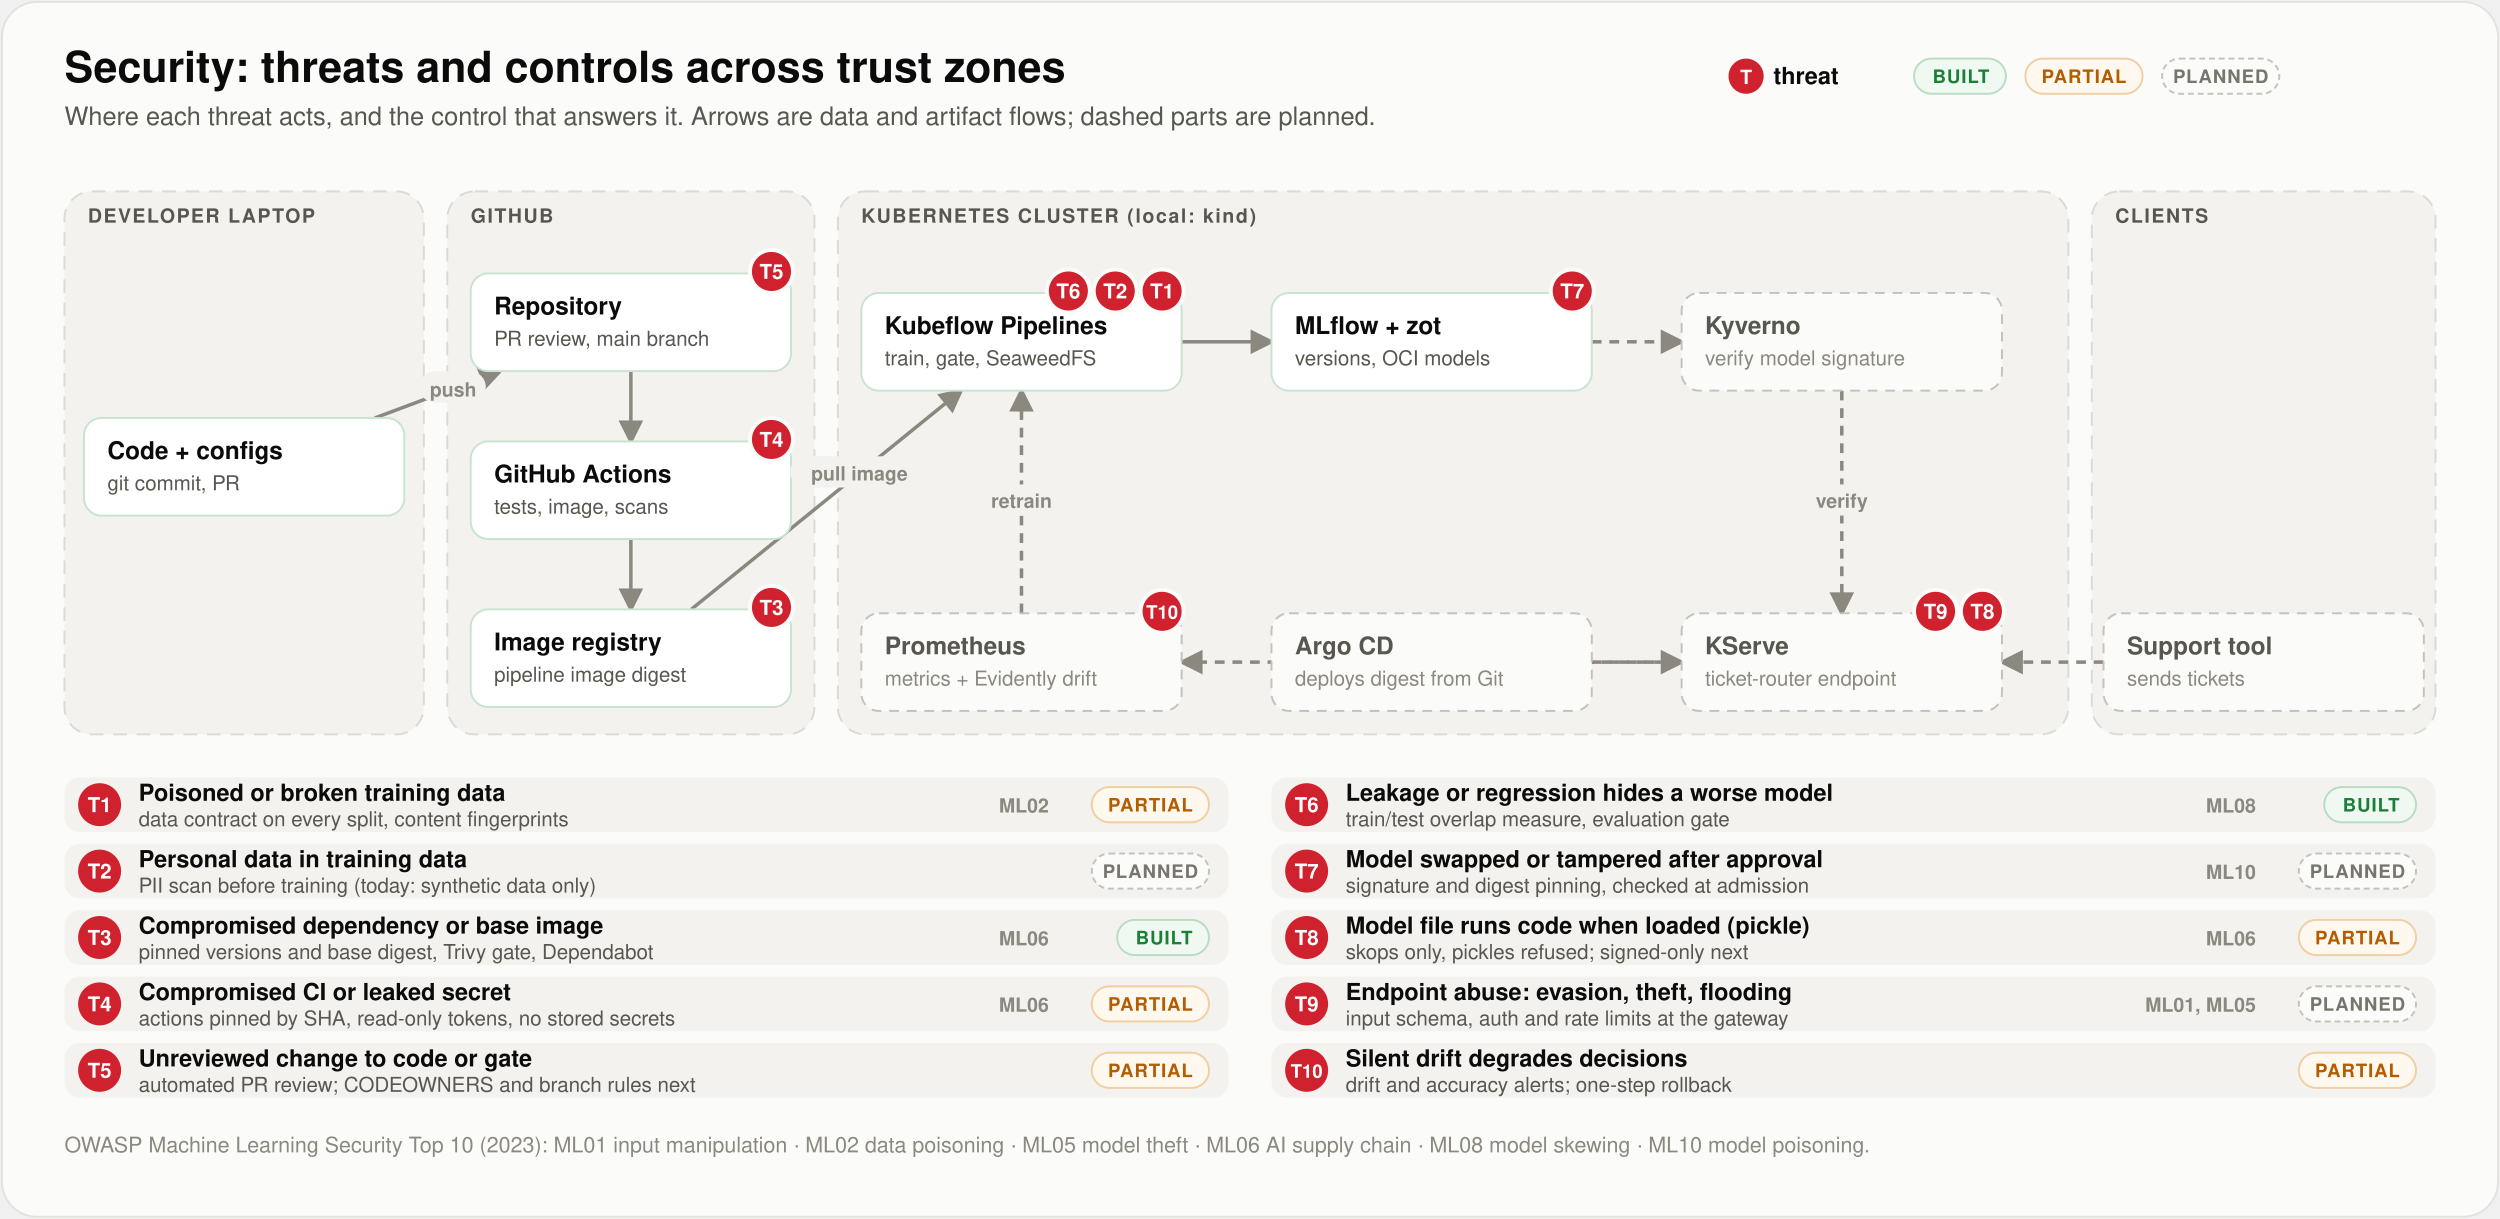
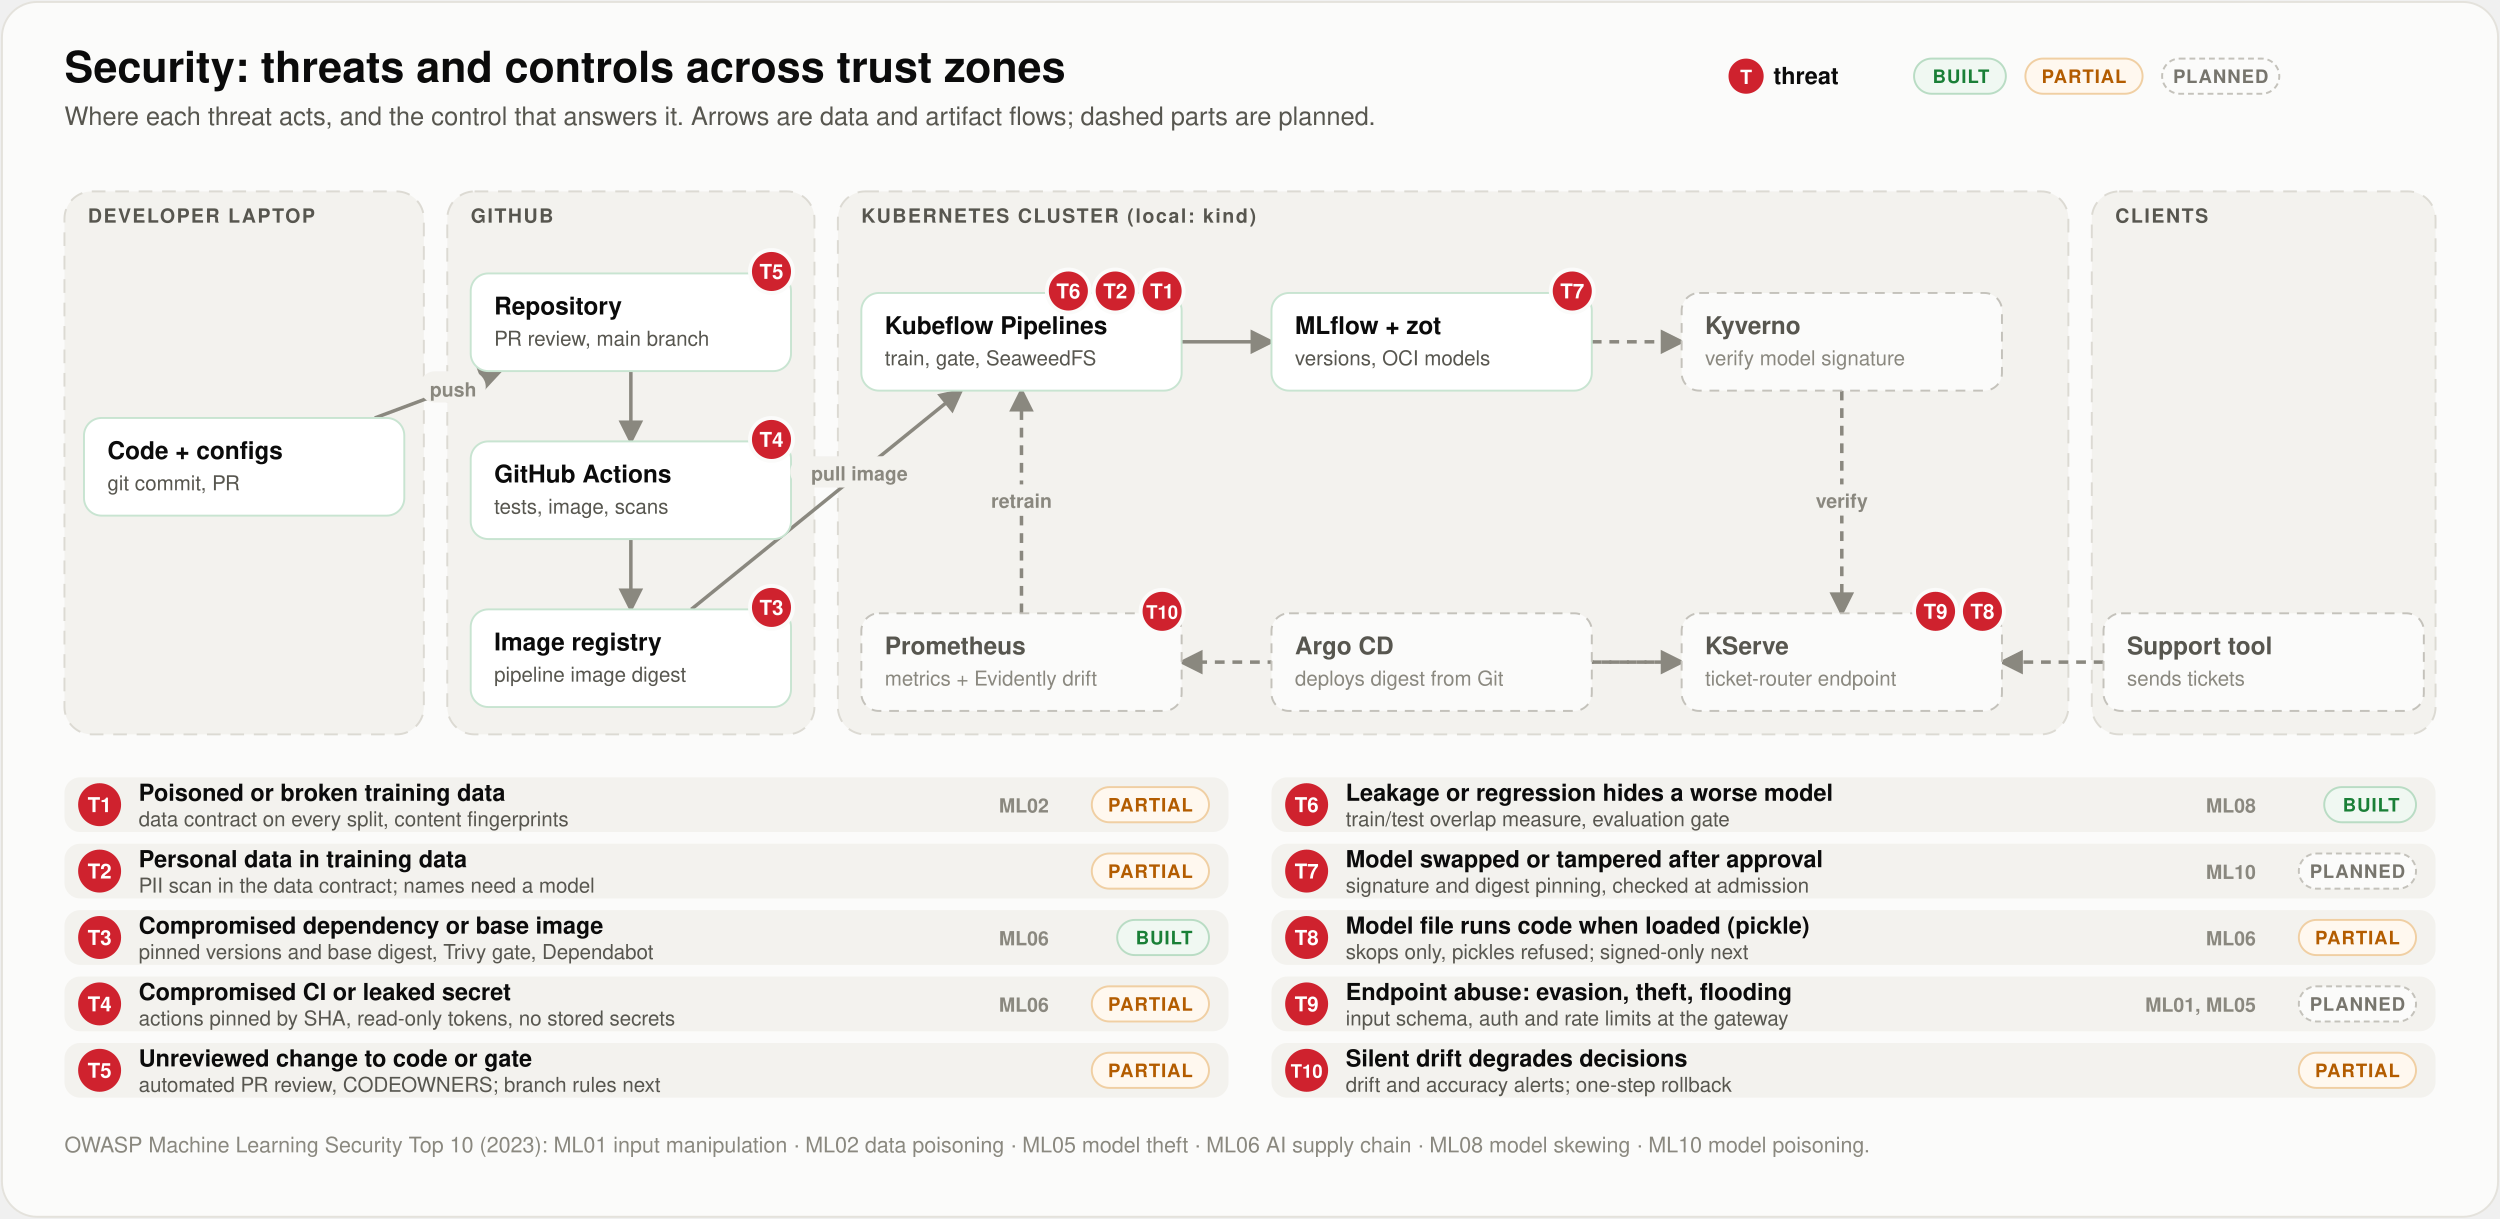
<svg xmlns="http://www.w3.org/2000/svg" width="1280" height="624" viewBox="0 0 1280 624" role="img" aria-labelledby="title desc" font-family="-apple-system, BlinkMacSystemFont, 'Segoe UI', Helvetica, Arial, sans-serif">
  <defs>
    <marker id="arrow" viewBox="0 0 10 10" refX="8.5" refY="5" markerWidth="7" markerHeight="7" orient="auto-start-reverse">
      <path d="M0 0 L10 5 L0 10 z" fill="#8a887f" />
    </marker>
  </defs>
  <rect x="1" y="1" width="1278" height="622" rx="18" fill="#fbfbfa" stroke="#e4e2dc" />
  <text x="33" y="42" font-size="22" font-weight="700" fill="#0b0b0b" text-anchor="start">Security: threats and controls across trust zones</text>
  <text x="33" y="64" font-size="13" font-weight="400" fill="#57564f" text-anchor="start">Where each threat acts, and the control that answers it. Arrows are data and artifact flows; dashed parts are planned.</text>
  <rect x="980" y="30" width="47" height="18" rx="9" fill="#f0f8f2" stroke="#b9dcc4" />
  <text x="1004" y="42.5" font-size="9.5" font-weight="700" fill="#1a7f37" text-anchor="middle" letter-spacing="0.5">BUILT</text>
  <rect x="1037" y="30" width="60" height="18" rx="9" fill="#fff8ef" stroke="#f0cfa3" />
  <text x="1067" y="42.5" font-size="9.5" font-weight="700" fill="#b35c00" text-anchor="middle" letter-spacing="0.5">PARTIAL</text>
  <rect x="1107" y="30" width="60" height="18" rx="9" fill="#fbfbfa" stroke="#c4c2bb" stroke-dasharray="3 2" />
  <text x="1137" y="42.5" font-size="9.5" font-weight="700" fill="#77756d" text-anchor="middle" letter-spacing="0.5">PLANNED</text>
  <circle cx="894" cy="39" r="9" fill="#cf222e" />
  <text x="894" y="43" font-size="10" font-weight="700" fill="#ffffff" text-anchor="middle">T</text>
  <text x="908" y="43" font-size="12" font-weight="600" fill="#0b0b0b" text-anchor="start">threat</text>
  <rect x="33" y="98" width="184" height="278" rx="14" fill="#f3f2ee" stroke="#dcdad3" stroke-dasharray="7 5" />
  <text x="45" y="114" font-size="10" font-weight="700" fill="#57564f" text-anchor="start" letter-spacing="0.8">DEVELOPER LAPTOP</text>
  <rect x="229" y="98" width="188" height="278" rx="14" fill="#f3f2ee" stroke="#dcdad3" stroke-dasharray="7 5" />
  <text x="241" y="114" font-size="10" font-weight="700" fill="#57564f" text-anchor="start" letter-spacing="0.8">GITHUB</text>
  <rect x="429" y="98" width="630" height="278" rx="14" fill="#f3f2ee" stroke="#dcdad3" stroke-dasharray="7 5" />
  <text x="441" y="114" font-size="10" font-weight="700" fill="#57564f" text-anchor="start" letter-spacing="0.8">KUBERNETES CLUSTER  (local: kind)</text>
  <rect x="1071" y="98" width="176" height="278" rx="14" fill="#f3f2ee" stroke="#dcdad3" stroke-dasharray="7 5" />
  <text x="1083" y="114" font-size="10" font-weight="700" fill="#57564f" text-anchor="start" letter-spacing="0.8">CLIENTS</text>
  <line x1="191.9" y1="214.0" x2="256.1" y2="190.0" stroke="#8a887f" stroke-width="1.8" marker-end="url(#arrow)" />
  <line x1="323.0" y1="190.0" x2="323.0" y2="226.0" stroke="#8a887f" stroke-width="1.8" marker-end="url(#arrow)" />
  <line x1="323.0" y1="276.0" x2="323.0" y2="312.0" stroke="#8a887f" stroke-width="1.8" marker-end="url(#arrow)" />
  <line x1="353.9" y1="312.0" x2="492.1" y2="200.0" stroke="#8a887f" stroke-width="1.8" marker-end="url(#arrow)" />
  <line x1="605.0" y1="175.0" x2="651.0" y2="175.0" stroke="#8a887f" stroke-width="1.8" marker-end="url(#arrow)" />
  <line x1="815.0" y1="175.0" x2="861.0" y2="175.0" stroke="#8a887f" stroke-width="1.8" stroke-dasharray="5 4" marker-end="url(#arrow)" />
  <line x1="815.0" y1="339.0" x2="861.0" y2="339.0" stroke="#8a887f" stroke-width="1.8" stroke-dasharray="5 4" marker-end="url(#arrow)" />
  <line x1="943.0" y1="200.0" x2="943.0" y2="314.0" stroke="#8a887f" stroke-width="1.8" stroke-dasharray="5 4" marker-end="url(#arrow)" />
  <line x1="1077.0" y1="339.0" x2="1025.0" y2="339.0" stroke="#8a887f" stroke-width="1.8" stroke-dasharray="5 4" marker-end="url(#arrow)" />
  <line x1="861.0" y1="339.0" x2="605.0" y2="339.0" stroke="#8a887f" stroke-width="1.8" stroke-dasharray="5 4" marker-end="url(#arrow)" />
  <line x1="523.0" y1="314.0" x2="523.0" y2="200.0" stroke="#8a887f" stroke-width="1.8" stroke-dasharray="5 4" marker-end="url(#arrow)" />
  <rect x="43" y="214" width="164" height="50" rx="9" fill="#ffffff" stroke="#c8e4d1" />
  <text x="55" y="235" font-size="12.5" font-weight="600" fill="#0b0b0b" text-anchor="start">Code + configs</text>
  <text x="55" y="251" font-size="10.5" font-weight="400" fill="#57564f" text-anchor="start">git commit, PR</text>
  <rect x="241" y="140" width="164" height="50" rx="9" fill="#ffffff" stroke="#c8e4d1" />
  <text x="253" y="161" font-size="12.5" font-weight="600" fill="#0b0b0b" text-anchor="start">Repository</text>
  <text x="253" y="177" font-size="10.5" font-weight="400" fill="#57564f" text-anchor="start">PR review, main branch</text>
  <rect x="241" y="226" width="164" height="50" rx="9" fill="#ffffff" stroke="#c8e4d1" />
  <text x="253" y="247" font-size="12.5" font-weight="600" fill="#0b0b0b" text-anchor="start">GitHub Actions</text>
  <text x="253" y="263" font-size="10.5" font-weight="400" fill="#57564f" text-anchor="start">tests, image, scans</text>
  <rect x="241" y="312" width="164" height="50" rx="9" fill="#ffffff" stroke="#c8e4d1" />
  <text x="253" y="333" font-size="12.5" font-weight="600" fill="#0b0b0b" text-anchor="start">Image registry</text>
  <text x="253" y="349" font-size="10.5" font-weight="400" fill="#57564f" text-anchor="start">pipeline image digest</text>
  <rect x="441" y="150" width="164" height="50" rx="9" fill="#ffffff" stroke="#c8e4d1" />
  <text x="453" y="171" font-size="12.5" font-weight="600" fill="#0b0b0b" text-anchor="start">Kubeflow Pipelines</text>
  <text x="453" y="187" font-size="10.5" font-weight="400" fill="#57564f" text-anchor="start">train, gate, SeaweedFS</text>
  <rect x="651" y="150" width="164" height="50" rx="9" fill="#ffffff" stroke="#c8e4d1" />
  <text x="663" y="171" font-size="12.5" font-weight="600" fill="#0b0b0b" text-anchor="start">MLflow + zot</text>
  <text x="663" y="187" font-size="10.5" font-weight="400" fill="#57564f" text-anchor="start">versions, OCI models</text>
  <rect x="861" y="150" width="164" height="50" rx="9" fill="#fbfbfa" stroke="#c4c2bb" stroke-dasharray="5 4" />
  <text x="873" y="171" font-size="12.5" font-weight="600" fill="#57564f" text-anchor="start">Kyverno</text>
  <text x="873" y="187" font-size="10.5" font-weight="400" fill="#8a887f" text-anchor="start">verify model signature</text>
  <rect x="441" y="314" width="164" height="50" rx="9" fill="#fbfbfa" stroke="#c4c2bb" stroke-dasharray="5 4" />
  <text x="453" y="335" font-size="12.5" font-weight="600" fill="#57564f" text-anchor="start">Prometheus</text>
  <text x="453" y="351" font-size="10.5" font-weight="400" fill="#8a887f" text-anchor="start">metrics + Evidently drift</text>
  <rect x="651" y="314" width="164" height="50" rx="9" fill="#fbfbfa" stroke="#c4c2bb" stroke-dasharray="5 4" />
  <text x="663" y="335" font-size="12.5" font-weight="600" fill="#57564f" text-anchor="start">Argo CD</text>
  <text x="663" y="351" font-size="10.5" font-weight="400" fill="#8a887f" text-anchor="start">deploys digest from Git</text>
  <rect x="861" y="314" width="164" height="50" rx="9" fill="#fbfbfa" stroke="#c4c2bb" stroke-dasharray="5 4" />
  <text x="873" y="335" font-size="12.5" font-weight="600" fill="#57564f" text-anchor="start">KServe</text>
  <text x="873" y="351" font-size="10.5" font-weight="400" fill="#8a887f" text-anchor="start">ticket-router endpoint</text>
  <rect x="1077" y="314" width="164" height="50" rx="9" fill="#fbfbfa" stroke="#c4c2bb" stroke-dasharray="5 4" />
  <text x="1089" y="335" font-size="12.5" font-weight="600" fill="#57564f" text-anchor="start">Support tool</text>
  <text x="1089" y="351" font-size="10.5" font-weight="400" fill="#8a887f" text-anchor="start">sends tickets</text>
  <rect x="214.7" y="190.1" width="34" height="16" rx="8" fill="#f3f2ee" />
  <text x="232" y="203" font-size="10" font-weight="600" fill="#8a887f" text-anchor="middle">push</text>
  <rect x="404.6" y="233.6" width="70" height="16" rx="8" fill="#f3f2ee" />
  <text x="440" y="246" font-size="10" font-weight="600" fill="#8a887f" text-anchor="middle">pull image</text>
  <rect x="920.0" y="248.0" width="46" height="16" rx="8" fill="#f3f2ee" />
  <text x="943" y="260" font-size="10" font-weight="600" fill="#8a887f" text-anchor="middle">verify</text>
  <rect x="497.0" y="248.0" width="52" height="16" rx="8" fill="#f3f2ee" />
  <text x="523" y="260" font-size="10" font-weight="600" fill="#8a887f" text-anchor="middle">retrain</text>
  <circle cx="595" cy="149" r="11" fill="#cf222e" stroke="#fbfbfa" stroke-width="2" />
  <text x="595" y="152.8" font-size="10.5" font-weight="700" fill="#ffffff" text-anchor="middle">T1</text>
  <circle cx="571" cy="149" r="11" fill="#cf222e" stroke="#fbfbfa" stroke-width="2" />
  <text x="571" y="152.8" font-size="10.5" font-weight="700" fill="#ffffff" text-anchor="middle">T2</text>
  <circle cx="395" cy="311" r="11" fill="#cf222e" stroke="#fbfbfa" stroke-width="2" />
  <text x="395" y="314.8" font-size="10.5" font-weight="700" fill="#ffffff" text-anchor="middle">T3</text>
  <circle cx="395" cy="225" r="11" fill="#cf222e" stroke="#fbfbfa" stroke-width="2" />
  <text x="395" y="228.8" font-size="10.5" font-weight="700" fill="#ffffff" text-anchor="middle">T4</text>
  <circle cx="395" cy="139" r="11" fill="#cf222e" stroke="#fbfbfa" stroke-width="2" />
  <text x="395" y="142.8" font-size="10.5" font-weight="700" fill="#ffffff" text-anchor="middle">T5</text>
  <circle cx="547" cy="149" r="11" fill="#cf222e" stroke="#fbfbfa" stroke-width="2" />
  <text x="547" y="152.8" font-size="10.5" font-weight="700" fill="#ffffff" text-anchor="middle">T6</text>
  <circle cx="805" cy="149" r="11" fill="#cf222e" stroke="#fbfbfa" stroke-width="2" />
  <text x="805" y="152.8" font-size="10.5" font-weight="700" fill="#ffffff" text-anchor="middle">T7</text>
  <circle cx="1015" cy="313" r="11" fill="#cf222e" stroke="#fbfbfa" stroke-width="2" />
  <text x="1015" y="316.8" font-size="10.5" font-weight="700" fill="#ffffff" text-anchor="middle">T8</text>
  <circle cx="991" cy="313" r="11" fill="#cf222e" stroke="#fbfbfa" stroke-width="2" />
  <text x="991" y="316.8" font-size="10.5" font-weight="700" fill="#ffffff" text-anchor="middle">T9</text>
  <circle cx="595" cy="313" r="11" fill="#cf222e" stroke="#fbfbfa" stroke-width="2" />
  <text x="595" y="316.8" font-size="9.5" font-weight="700" fill="#ffffff" text-anchor="middle">T10</text>
  <rect x="33" y="398" width="596" height="28" rx="8" fill="#f3f2ee" />
  <circle cx="51" cy="412" r="11" fill="#cf222e" />
  <text x="51" y="415.8" font-size="10.5" font-weight="700" fill="#ffffff" text-anchor="middle">T1</text>
  <text x="71" y="410" font-size="12" font-weight="650" fill="#0b0b0b" text-anchor="start">Poisoned or broken training data</text>
  <text x="71" y="423" font-size="10.5" font-weight="400" fill="#57564f" text-anchor="start">data contract on every split, content fingerprints</text>
  <text x="537" y="416" font-size="10" font-weight="600" fill="#8a887f" text-anchor="end">ML02</text>
  <rect x="559" y="403" width="60" height="18" rx="9" fill="#fff8ef" stroke="#f0cfa3" />
  <text x="589" y="415.5" font-size="9.5" font-weight="700" fill="#b35c00" text-anchor="middle" letter-spacing="0.5">PARTIAL</text>
  <rect x="33" y="432" width="596" height="28" rx="8" fill="#f3f2ee" />
  <circle cx="51" cy="446" r="11" fill="#cf222e" />
  <text x="51" y="449.8" font-size="10.5" font-weight="700" fill="#ffffff" text-anchor="middle">T2</text>
  <text x="71" y="444" font-size="12" font-weight="650" fill="#0b0b0b" text-anchor="start">Personal data in training data</text>
-   <text x="71" y="457" font-size="10.5" font-weight="400" fill="#57564f" text-anchor="start">PII scan before training (today: synthetic data only)</text>
+   <text x="71" y="457" font-size="10.5" font-weight="400" fill="#57564f" text-anchor="start">PII scan in the data contract; names need a model</text>
  <text x="537" y="450" font-size="10" font-weight="600" fill="#8a887f" text-anchor="end" />
-   <rect x="559" y="437" width="60" height="18" rx="9" fill="#fbfbfa" stroke="#c4c2bb" stroke-dasharray="3 2" />
-   <text x="589" y="449.5" font-size="9.5" font-weight="700" fill="#77756d" text-anchor="middle" letter-spacing="0.5">PLANNED</text>
+   <rect x="559" y="437" width="60" height="18" rx="9" fill="#fff8ef" stroke="#f0cfa3" />
+   <text x="589" y="449.5" font-size="9.5" font-weight="700" fill="#b35c00" text-anchor="middle" letter-spacing="0.5">PARTIAL</text>
  <rect x="33" y="466" width="596" height="28" rx="8" fill="#f3f2ee" />
  <circle cx="51" cy="480" r="11" fill="#cf222e" />
  <text x="51" y="483.8" font-size="10.5" font-weight="700" fill="#ffffff" text-anchor="middle">T3</text>
  <text x="71" y="478" font-size="12" font-weight="650" fill="#0b0b0b" text-anchor="start">Compromised dependency or base image</text>
  <text x="71" y="491" font-size="10.5" font-weight="400" fill="#57564f" text-anchor="start">pinned versions and base digest, Trivy gate, Dependabot</text>
  <text x="537" y="484" font-size="10" font-weight="600" fill="#8a887f" text-anchor="end">ML06</text>
  <rect x="572" y="471" width="47" height="18" rx="9" fill="#f0f8f2" stroke="#b9dcc4" />
  <text x="596" y="483.5" font-size="9.5" font-weight="700" fill="#1a7f37" text-anchor="middle" letter-spacing="0.5">BUILT</text>
  <rect x="33" y="500" width="596" height="28" rx="8" fill="#f3f2ee" />
  <circle cx="51" cy="514" r="11" fill="#cf222e" />
  <text x="51" y="517.8" font-size="10.5" font-weight="700" fill="#ffffff" text-anchor="middle">T4</text>
  <text x="71" y="512" font-size="12" font-weight="650" fill="#0b0b0b" text-anchor="start">Compromised CI or leaked secret</text>
  <text x="71" y="525" font-size="10.5" font-weight="400" fill="#57564f" text-anchor="start">actions pinned by SHA, read-only tokens, no stored secrets</text>
  <text x="537" y="518" font-size="10" font-weight="600" fill="#8a887f" text-anchor="end">ML06</text>
  <rect x="559" y="505" width="60" height="18" rx="9" fill="#fff8ef" stroke="#f0cfa3" />
  <text x="589" y="517.5" font-size="9.5" font-weight="700" fill="#b35c00" text-anchor="middle" letter-spacing="0.5">PARTIAL</text>
  <rect x="33" y="534" width="596" height="28" rx="8" fill="#f3f2ee" />
  <circle cx="51" cy="548" r="11" fill="#cf222e" />
  <text x="51" y="551.8" font-size="10.5" font-weight="700" fill="#ffffff" text-anchor="middle">T5</text>
  <text x="71" y="546" font-size="12" font-weight="650" fill="#0b0b0b" text-anchor="start">Unreviewed change to code or gate</text>
-   <text x="71" y="559" font-size="10.5" font-weight="400" fill="#57564f" text-anchor="start">automated PR review; CODEOWNERS and branch rules next</text>
+   <text x="71" y="559" font-size="10.5" font-weight="400" fill="#57564f" text-anchor="start">automated PR review, CODEOWNERS; branch rules next</text>
  <text x="537" y="552" font-size="10" font-weight="600" fill="#8a887f" text-anchor="end" />
  <rect x="559" y="539" width="60" height="18" rx="9" fill="#fff8ef" stroke="#f0cfa3" />
  <text x="589" y="551.5" font-size="9.5" font-weight="700" fill="#b35c00" text-anchor="middle" letter-spacing="0.5">PARTIAL</text>
  <rect x="651" y="398" width="596" height="28" rx="8" fill="#f3f2ee" />
  <circle cx="669" cy="412" r="11" fill="#cf222e" />
  <text x="669" y="415.8" font-size="10.5" font-weight="700" fill="#ffffff" text-anchor="middle">T6</text>
  <text x="689" y="410" font-size="12" font-weight="650" fill="#0b0b0b" text-anchor="start">Leakage or regression hides a worse model</text>
  <text x="689" y="423" font-size="10.5" font-weight="400" fill="#57564f" text-anchor="start">train/test overlap measure, evaluation gate</text>
  <text x="1155" y="416" font-size="10" font-weight="600" fill="#8a887f" text-anchor="end">ML08</text>
  <rect x="1190" y="403" width="47" height="18" rx="9" fill="#f0f8f2" stroke="#b9dcc4" />
  <text x="1214" y="415.5" font-size="9.5" font-weight="700" fill="#1a7f37" text-anchor="middle" letter-spacing="0.5">BUILT</text>
  <rect x="651" y="432" width="596" height="28" rx="8" fill="#f3f2ee" />
  <circle cx="669" cy="446" r="11" fill="#cf222e" />
  <text x="669" y="449.8" font-size="10.5" font-weight="700" fill="#ffffff" text-anchor="middle">T7</text>
  <text x="689" y="444" font-size="12" font-weight="650" fill="#0b0b0b" text-anchor="start">Model swapped or tampered after approval</text>
  <text x="689" y="457" font-size="10.5" font-weight="400" fill="#57564f" text-anchor="start">signature and digest pinning, checked at admission</text>
  <text x="1155" y="450" font-size="10" font-weight="600" fill="#8a887f" text-anchor="end">ML10</text>
  <rect x="1177" y="437" width="60" height="18" rx="9" fill="#fbfbfa" stroke="#c4c2bb" stroke-dasharray="3 2" />
  <text x="1207" y="449.5" font-size="9.5" font-weight="700" fill="#77756d" text-anchor="middle" letter-spacing="0.5">PLANNED</text>
  <rect x="651" y="466" width="596" height="28" rx="8" fill="#f3f2ee" />
  <circle cx="669" cy="480" r="11" fill="#cf222e" />
  <text x="669" y="483.8" font-size="10.5" font-weight="700" fill="#ffffff" text-anchor="middle">T8</text>
  <text x="689" y="478" font-size="12" font-weight="650" fill="#0b0b0b" text-anchor="start">Model file runs code when loaded (pickle)</text>
  <text x="689" y="491" font-size="10.5" font-weight="400" fill="#57564f" text-anchor="start">skops only, pickles refused; signed-only next</text>
  <text x="1155" y="484" font-size="10" font-weight="600" fill="#8a887f" text-anchor="end">ML06</text>
  <rect x="1177" y="471" width="60" height="18" rx="9" fill="#fff8ef" stroke="#f0cfa3" />
  <text x="1207" y="483.5" font-size="9.5" font-weight="700" fill="#b35c00" text-anchor="middle" letter-spacing="0.5">PARTIAL</text>
  <rect x="651" y="500" width="596" height="28" rx="8" fill="#f3f2ee" />
  <circle cx="669" cy="514" r="11" fill="#cf222e" />
  <text x="669" y="517.8" font-size="10.5" font-weight="700" fill="#ffffff" text-anchor="middle">T9</text>
  <text x="689" y="512" font-size="12" font-weight="650" fill="#0b0b0b" text-anchor="start">Endpoint abuse: evasion, theft, flooding</text>
  <text x="689" y="525" font-size="10.5" font-weight="400" fill="#57564f" text-anchor="start">input schema, auth and rate limits at the gateway</text>
  <text x="1155" y="518" font-size="10" font-weight="600" fill="#8a887f" text-anchor="end">ML01, ML05</text>
  <rect x="1177" y="505" width="60" height="18" rx="9" fill="#fbfbfa" stroke="#c4c2bb" stroke-dasharray="3 2" />
  <text x="1207" y="517.5" font-size="9.5" font-weight="700" fill="#77756d" text-anchor="middle" letter-spacing="0.5">PLANNED</text>
  <rect x="651" y="534" width="596" height="28" rx="8" fill="#f3f2ee" />
  <circle cx="669" cy="548" r="11" fill="#cf222e" />
  <text x="669" y="551.8" font-size="9.5" font-weight="700" fill="#ffffff" text-anchor="middle">T10</text>
  <text x="689" y="546" font-size="12" font-weight="650" fill="#0b0b0b" text-anchor="start">Silent drift degrades decisions</text>
  <text x="689" y="559" font-size="10.5" font-weight="400" fill="#57564f" text-anchor="start">drift and accuracy alerts; one-step rollback</text>
  <text x="1155" y="552" font-size="10" font-weight="600" fill="#8a887f" text-anchor="end" />
  <rect x="1177" y="539" width="60" height="18" rx="9" fill="#fff8ef" stroke="#f0cfa3" />
  <text x="1207" y="551.5" font-size="9.5" font-weight="700" fill="#b35c00" text-anchor="middle" letter-spacing="0.5">PARTIAL</text>
  <text x="33" y="590" font-size="11" font-weight="500" fill="#8a887f" text-anchor="start">OWASP Machine Learning Security Top 10 (2023): ML01 input manipulation · ML02 data poisoning · ML05 model theft · ML06 AI supply chain · ML08 model skewing · ML10 model poisoning.</text>
</svg>
